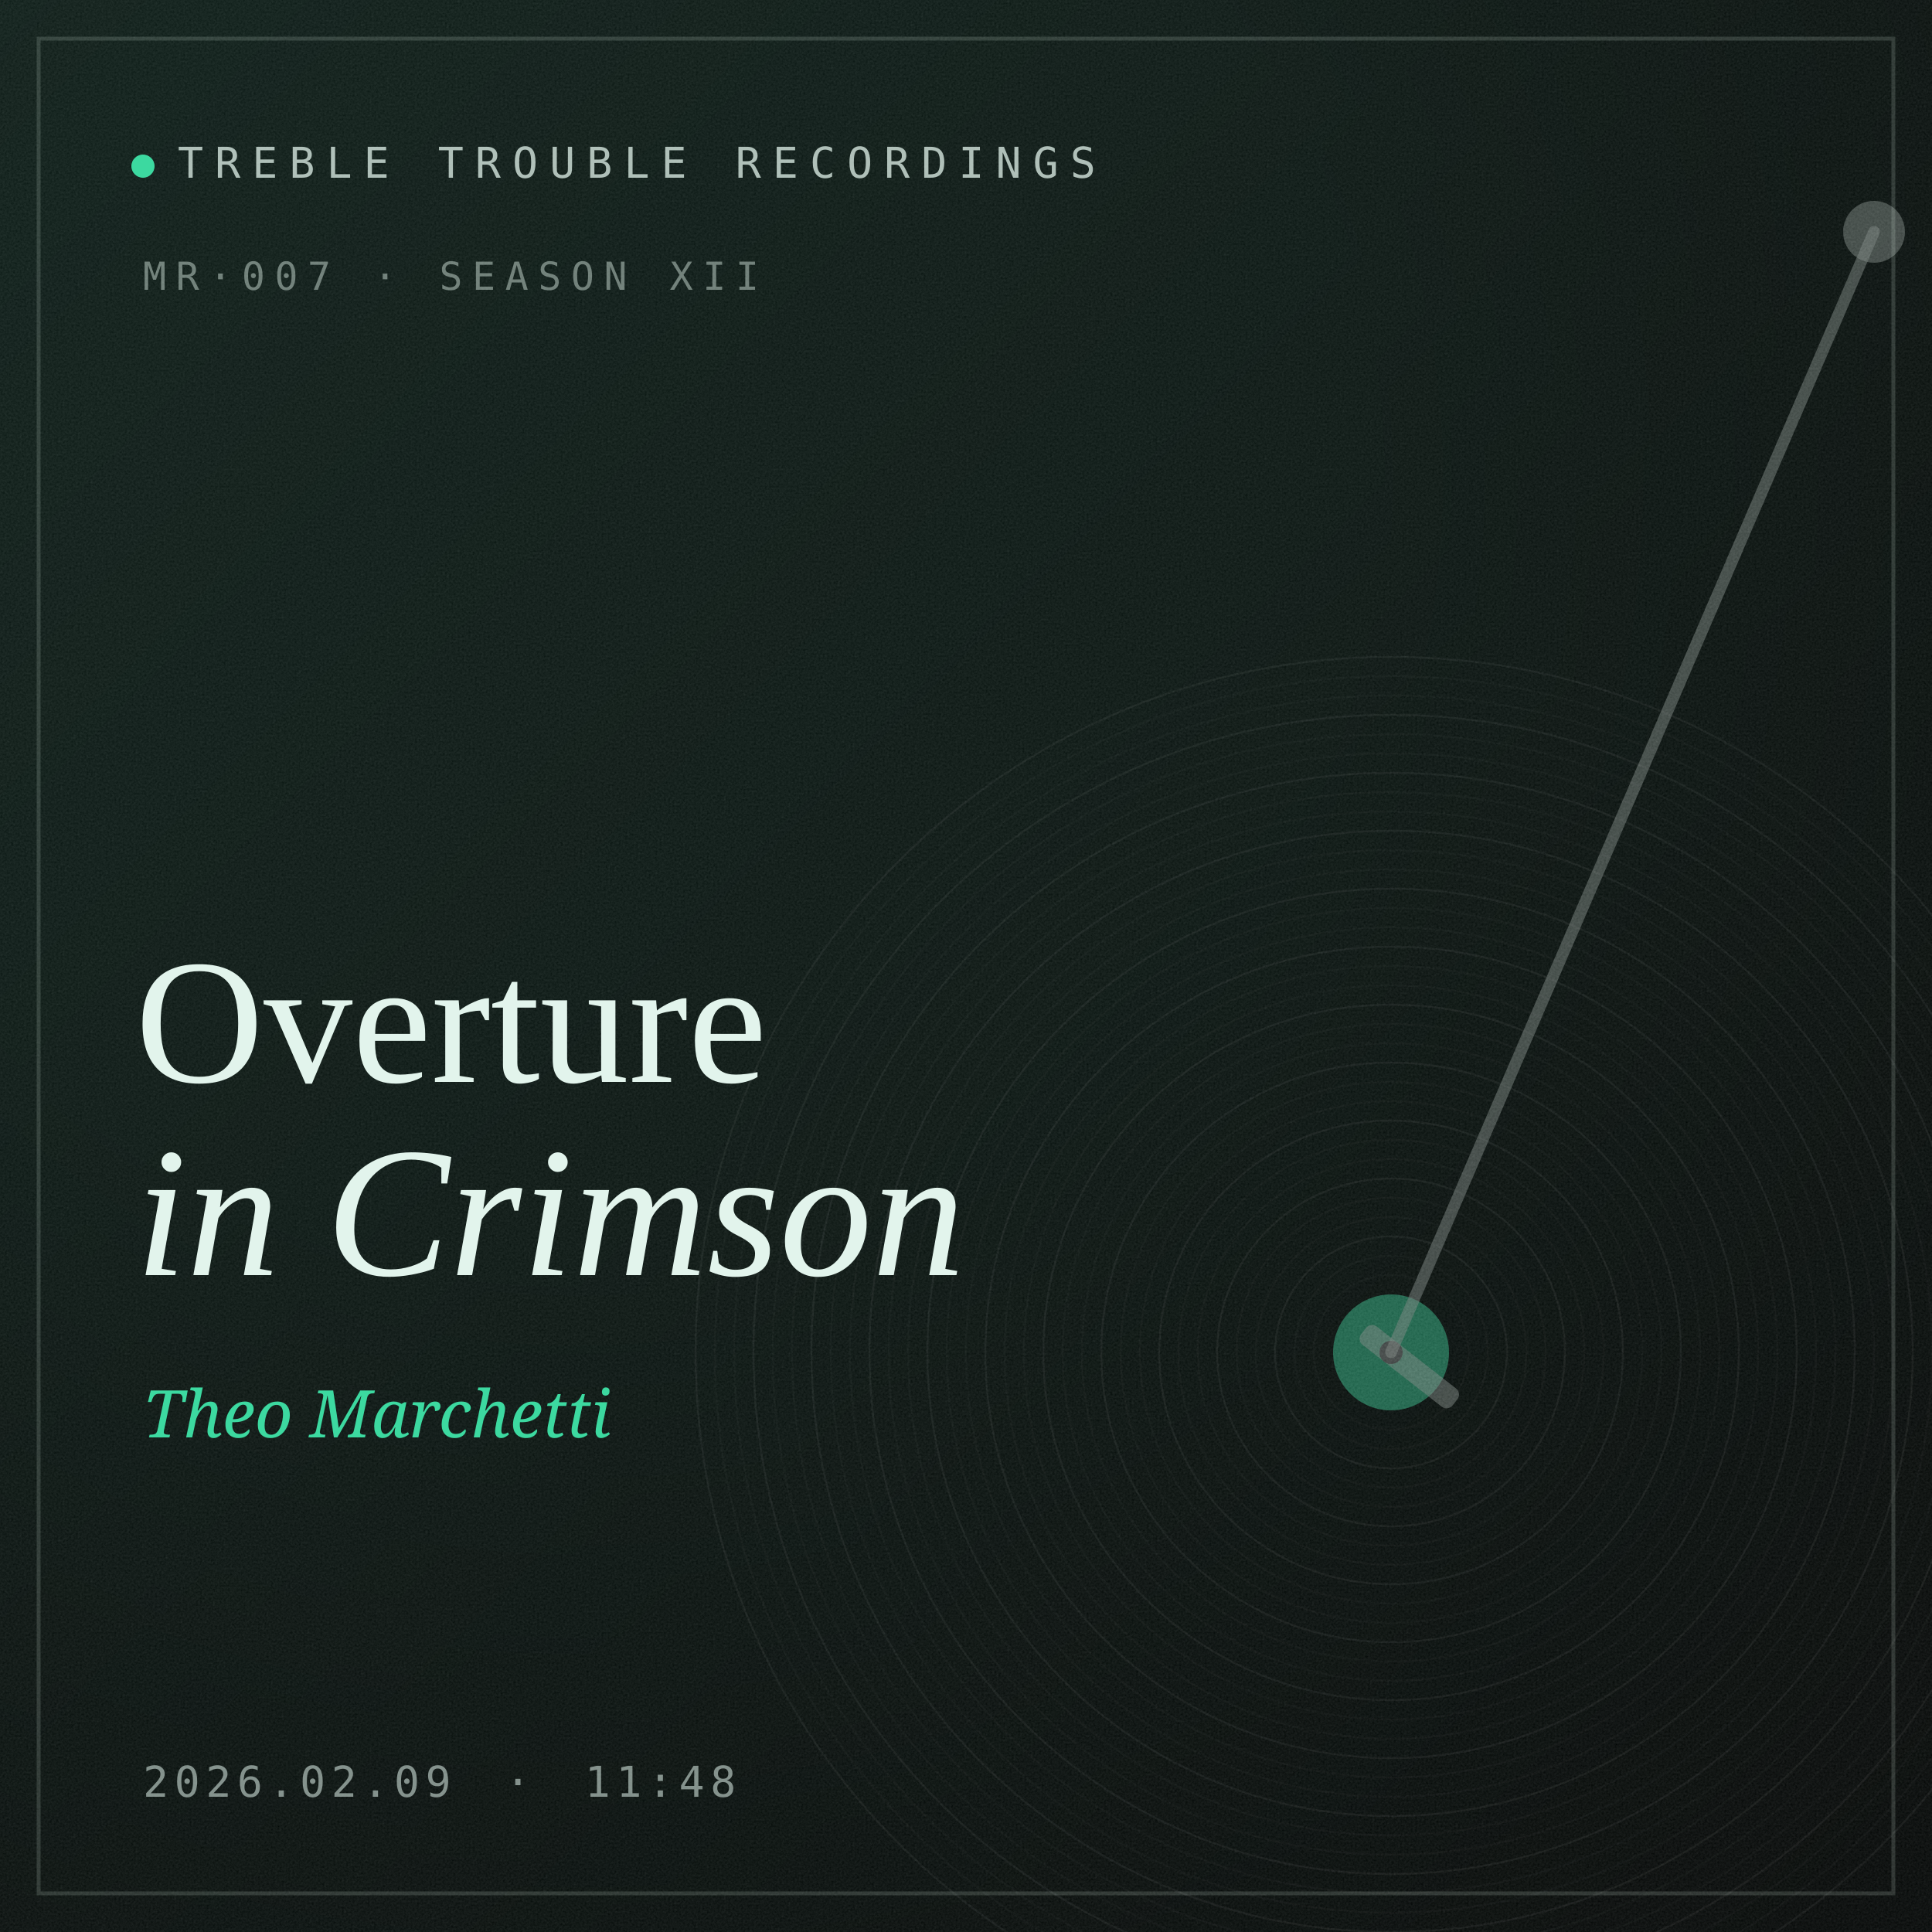
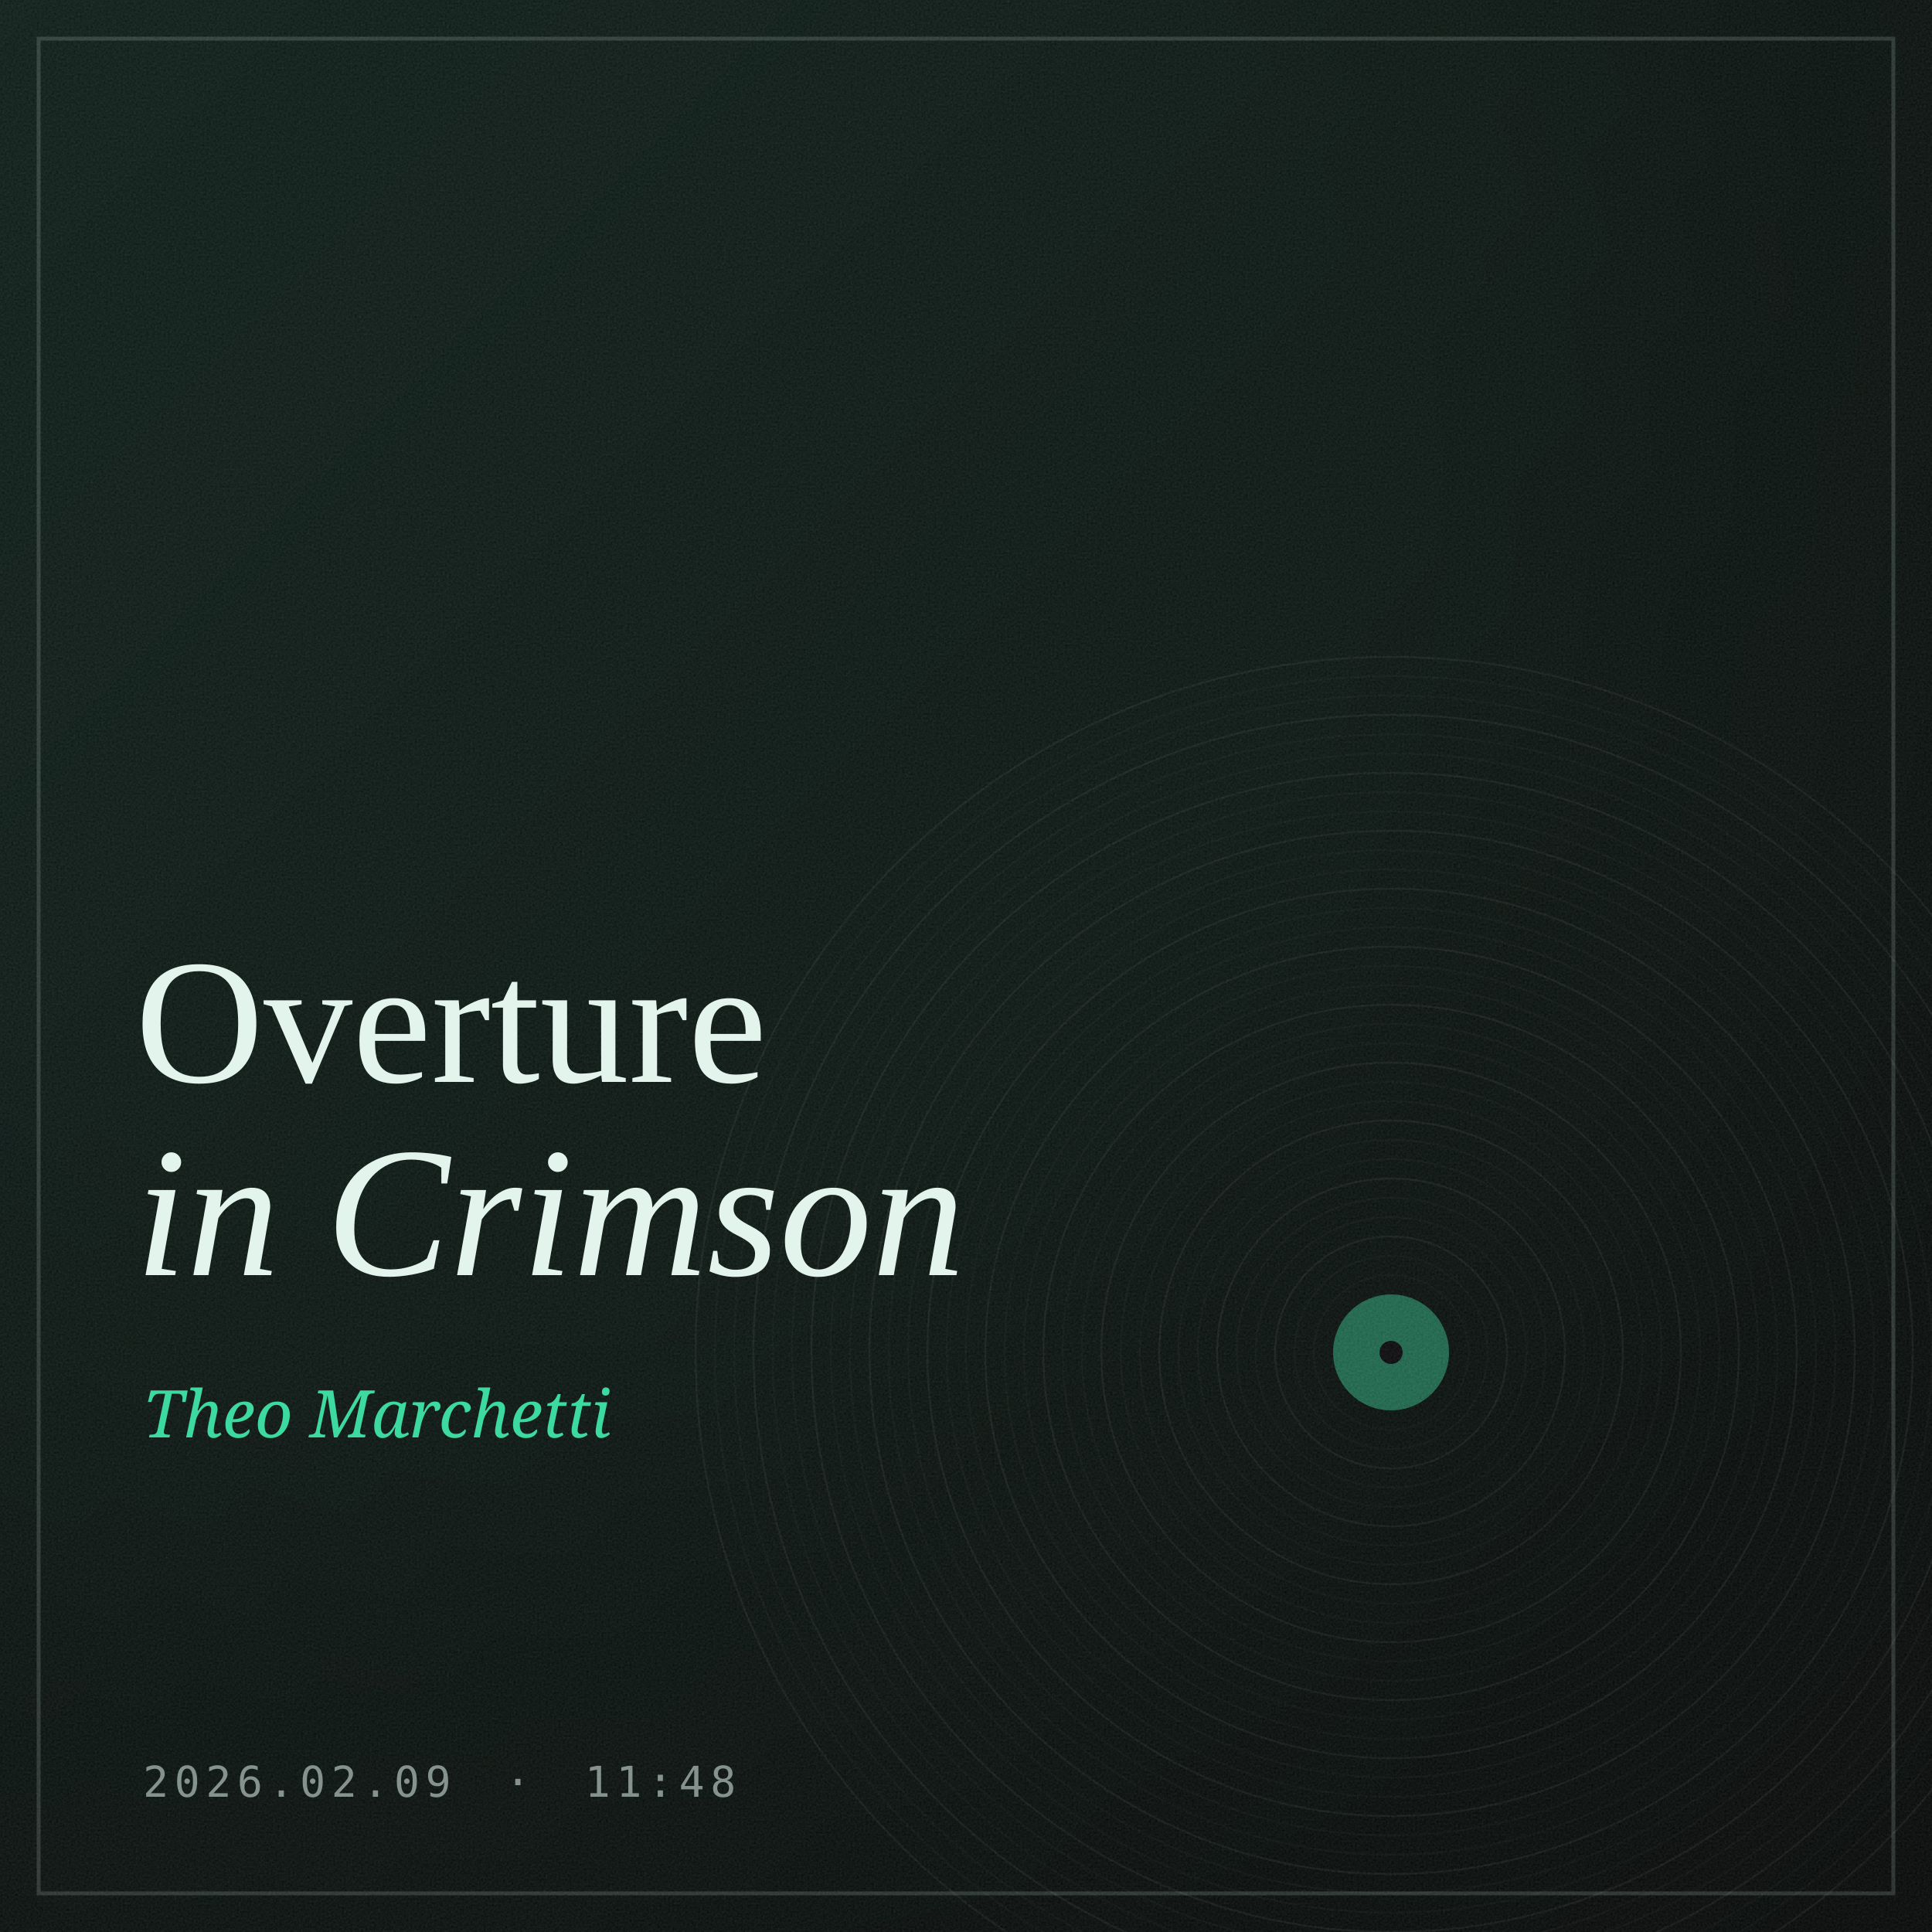
<svg xmlns="http://www.w3.org/2000/svg" width="1000" height="1000" viewBox="0 0 1000 1000">
  <defs>
    <linearGradient id="bg" x1="0" y1="0" x2="1" y2="1">
      <stop offset="0" stop-color="#123026" />
      <stop offset="1" stop-color="#06120d" />
    </linearGradient>
    <radialGradient id="vig" cx="0.3" cy="0.25" r="1">
      <stop offset="0.4" stop-color="#000" stop-opacity="0" />
      <stop offset="1" stop-color="#000" stop-opacity="0.55" />
    </radialGradient>
    <filter id="grain">
      <feTurbulence type="fractalNoise" baseFrequency="0.9" numOctaves="2" stitchTiles="stitch" />
      <feColorMatrix type="saturate" values="0" />
      <feComponentTransfer>
        <feFuncA type="linear" slope="0.06" />
      </feComponentTransfer>
      <feComposite operator="over" in2="SourceGraphic" />
    </filter>
  </defs>
  <rect width="1000" height="1000" fill="url(#bg)" />
  <rect width="1000" height="1000" fill="url(#vig)" />
  <g opacity="0.92">
    <circle cx="720" cy="700" r="40" fill="none" stroke="#fff" stroke-opacity="0.050" stroke-width="1" />
    <circle cx="720" cy="700" r="50" fill="none" stroke="#fff" stroke-opacity="0.050" stroke-width="1" />
    <circle cx="720" cy="700" r="60" fill="none" stroke="#fff" stroke-opacity="0.110" stroke-width="1" />
    <circle cx="720" cy="700" r="70" fill="none" stroke="#fff" stroke-opacity="0.050" stroke-width="1" />
    <circle cx="720" cy="700" r="80" fill="none" stroke="#fff" stroke-opacity="0.050" stroke-width="1" />
    <circle cx="720" cy="700" r="90" fill="none" stroke="#fff" stroke-opacity="0.110" stroke-width="1" />
    <circle cx="720" cy="700" r="100" fill="none" stroke="#fff" stroke-opacity="0.050" stroke-width="1" />
    <circle cx="720" cy="700" r="110" fill="none" stroke="#fff" stroke-opacity="0.050" stroke-width="1" />
    <circle cx="720" cy="700" r="120" fill="none" stroke="#fff" stroke-opacity="0.110" stroke-width="1" />
    <circle cx="720" cy="700" r="130" fill="none" stroke="#fff" stroke-opacity="0.050" stroke-width="1" />
    <circle cx="720" cy="700" r="140" fill="none" stroke="#fff" stroke-opacity="0.050" stroke-width="1" />
    <circle cx="720" cy="700" r="150" fill="none" stroke="#fff" stroke-opacity="0.110" stroke-width="1" />
    <circle cx="720" cy="700" r="160" fill="none" stroke="#fff" stroke-opacity="0.050" stroke-width="1" />
    <circle cx="720" cy="700" r="170" fill="none" stroke="#fff" stroke-opacity="0.050" stroke-width="1" />
    <circle cx="720" cy="700" r="180" fill="none" stroke="#fff" stroke-opacity="0.110" stroke-width="1" />
    <circle cx="720" cy="700" r="190" fill="none" stroke="#fff" stroke-opacity="0.050" stroke-width="1" />
    <circle cx="720" cy="700" r="200" fill="none" stroke="#fff" stroke-opacity="0.050" stroke-width="1" />
    <circle cx="720" cy="700" r="210" fill="none" stroke="#fff" stroke-opacity="0.110" stroke-width="1" />
    <circle cx="720" cy="700" r="220" fill="none" stroke="#fff" stroke-opacity="0.050" stroke-width="1" />
    <circle cx="720" cy="700" r="230" fill="none" stroke="#fff" stroke-opacity="0.050" stroke-width="1" />
    <circle cx="720" cy="700" r="240" fill="none" stroke="#fff" stroke-opacity="0.110" stroke-width="1" />
    <circle cx="720" cy="700" r="250" fill="none" stroke="#fff" stroke-opacity="0.050" stroke-width="1" />
    <circle cx="720" cy="700" r="260" fill="none" stroke="#fff" stroke-opacity="0.050" stroke-width="1" />
    <circle cx="720" cy="700" r="270" fill="none" stroke="#fff" stroke-opacity="0.110" stroke-width="1" />
    <circle cx="720" cy="700" r="280" fill="none" stroke="#fff" stroke-opacity="0.050" stroke-width="1" />
    <circle cx="720" cy="700" r="290" fill="none" stroke="#fff" stroke-opacity="0.050" stroke-width="1" />
    <circle cx="720" cy="700" r="300" fill="none" stroke="#fff" stroke-opacity="0.110" stroke-width="1" />
    <circle cx="720" cy="700" r="310" fill="none" stroke="#fff" stroke-opacity="0.050" stroke-width="1" />
    <circle cx="720" cy="700" r="320" fill="none" stroke="#fff" stroke-opacity="0.050" stroke-width="1" />
    <circle cx="720" cy="700" r="330" fill="none" stroke="#fff" stroke-opacity="0.110" stroke-width="1" />
    <circle cx="720" cy="700" r="340" fill="none" stroke="#fff" stroke-opacity="0.050" stroke-width="1" />
    <circle cx="720" cy="700" r="350" fill="none" stroke="#fff" stroke-opacity="0.050" stroke-width="1" />
    <circle cx="720" cy="700" r="360" fill="none" stroke="#fff" stroke-opacity="0.110" stroke-width="1" />
    <circle cx="720" cy="700" r="30" fill="#3CD9A0" fill-opacity="0.9" />
    <circle cx="720" cy="700" r="6" fill="#0c0c10" />
  </g>
-   <g stroke="#E2F4EC" stroke-opacity="0.5" fill="none" stroke-width="6" stroke-linecap="round">
-     <line x1="970" y1="120" x2="720" y2="700" />
-   </g>
-   <circle cx="970" cy="120" r="16" fill="#E2F4EC" fill-opacity="0.5" />
-   <rect x="702" y="694" width="60" height="12" rx="4" fill="#E2F4EC" fill-opacity="0.5" transform="rotate(38 720 700)" />
  <rect width="1000" height="1000" filter="url(#grain)" opacity="0.5" />
-   <circle cx="74" cy="86" r="6" fill="#3CD9A0" />
-   <text x="92" y="92" font-family="ui-monospace, Menlo, Consolas, monospace" font-size="22" letter-spacing="6" fill="#E2F4EC" fill-opacity="0.75">TREBLE TROUBLE RECORDINGS</text>
-   <text x="74" y="150" font-family="ui-monospace, Menlo, Consolas, monospace" font-size="20" letter-spacing="5" fill="#E2F4EC" fill-opacity="0.45">MR·007 · SEASON XII</text>
  <text x="70" y="560" font-family="Georgia, 'Times New Roman', serif" font-size="92" fill="#E2F4EC">Overture</text>
  <text x="70" y="660" font-family="Georgia, 'Times New Roman', serif" font-size="96" font-style="italic" fill="#E2F4EC">in Crimson</text>
  <text x="74" y="744" font-family="Georgia, serif" font-style="italic" font-size="34" fill="#3CD9A0">Theo Marchetti</text>
  <text x="74" y="930" font-family="ui-monospace, Menlo, Consolas, monospace" font-size="22" letter-spacing="3" fill="#E2F4EC" fill-opacity="0.55">2026.02.09　·　11:48</text>
  <rect x="20" y="20" width="960" height="960" fill="none" stroke="#E2F4EC" stroke-opacity="0.16" stroke-width="2" />
</svg>
